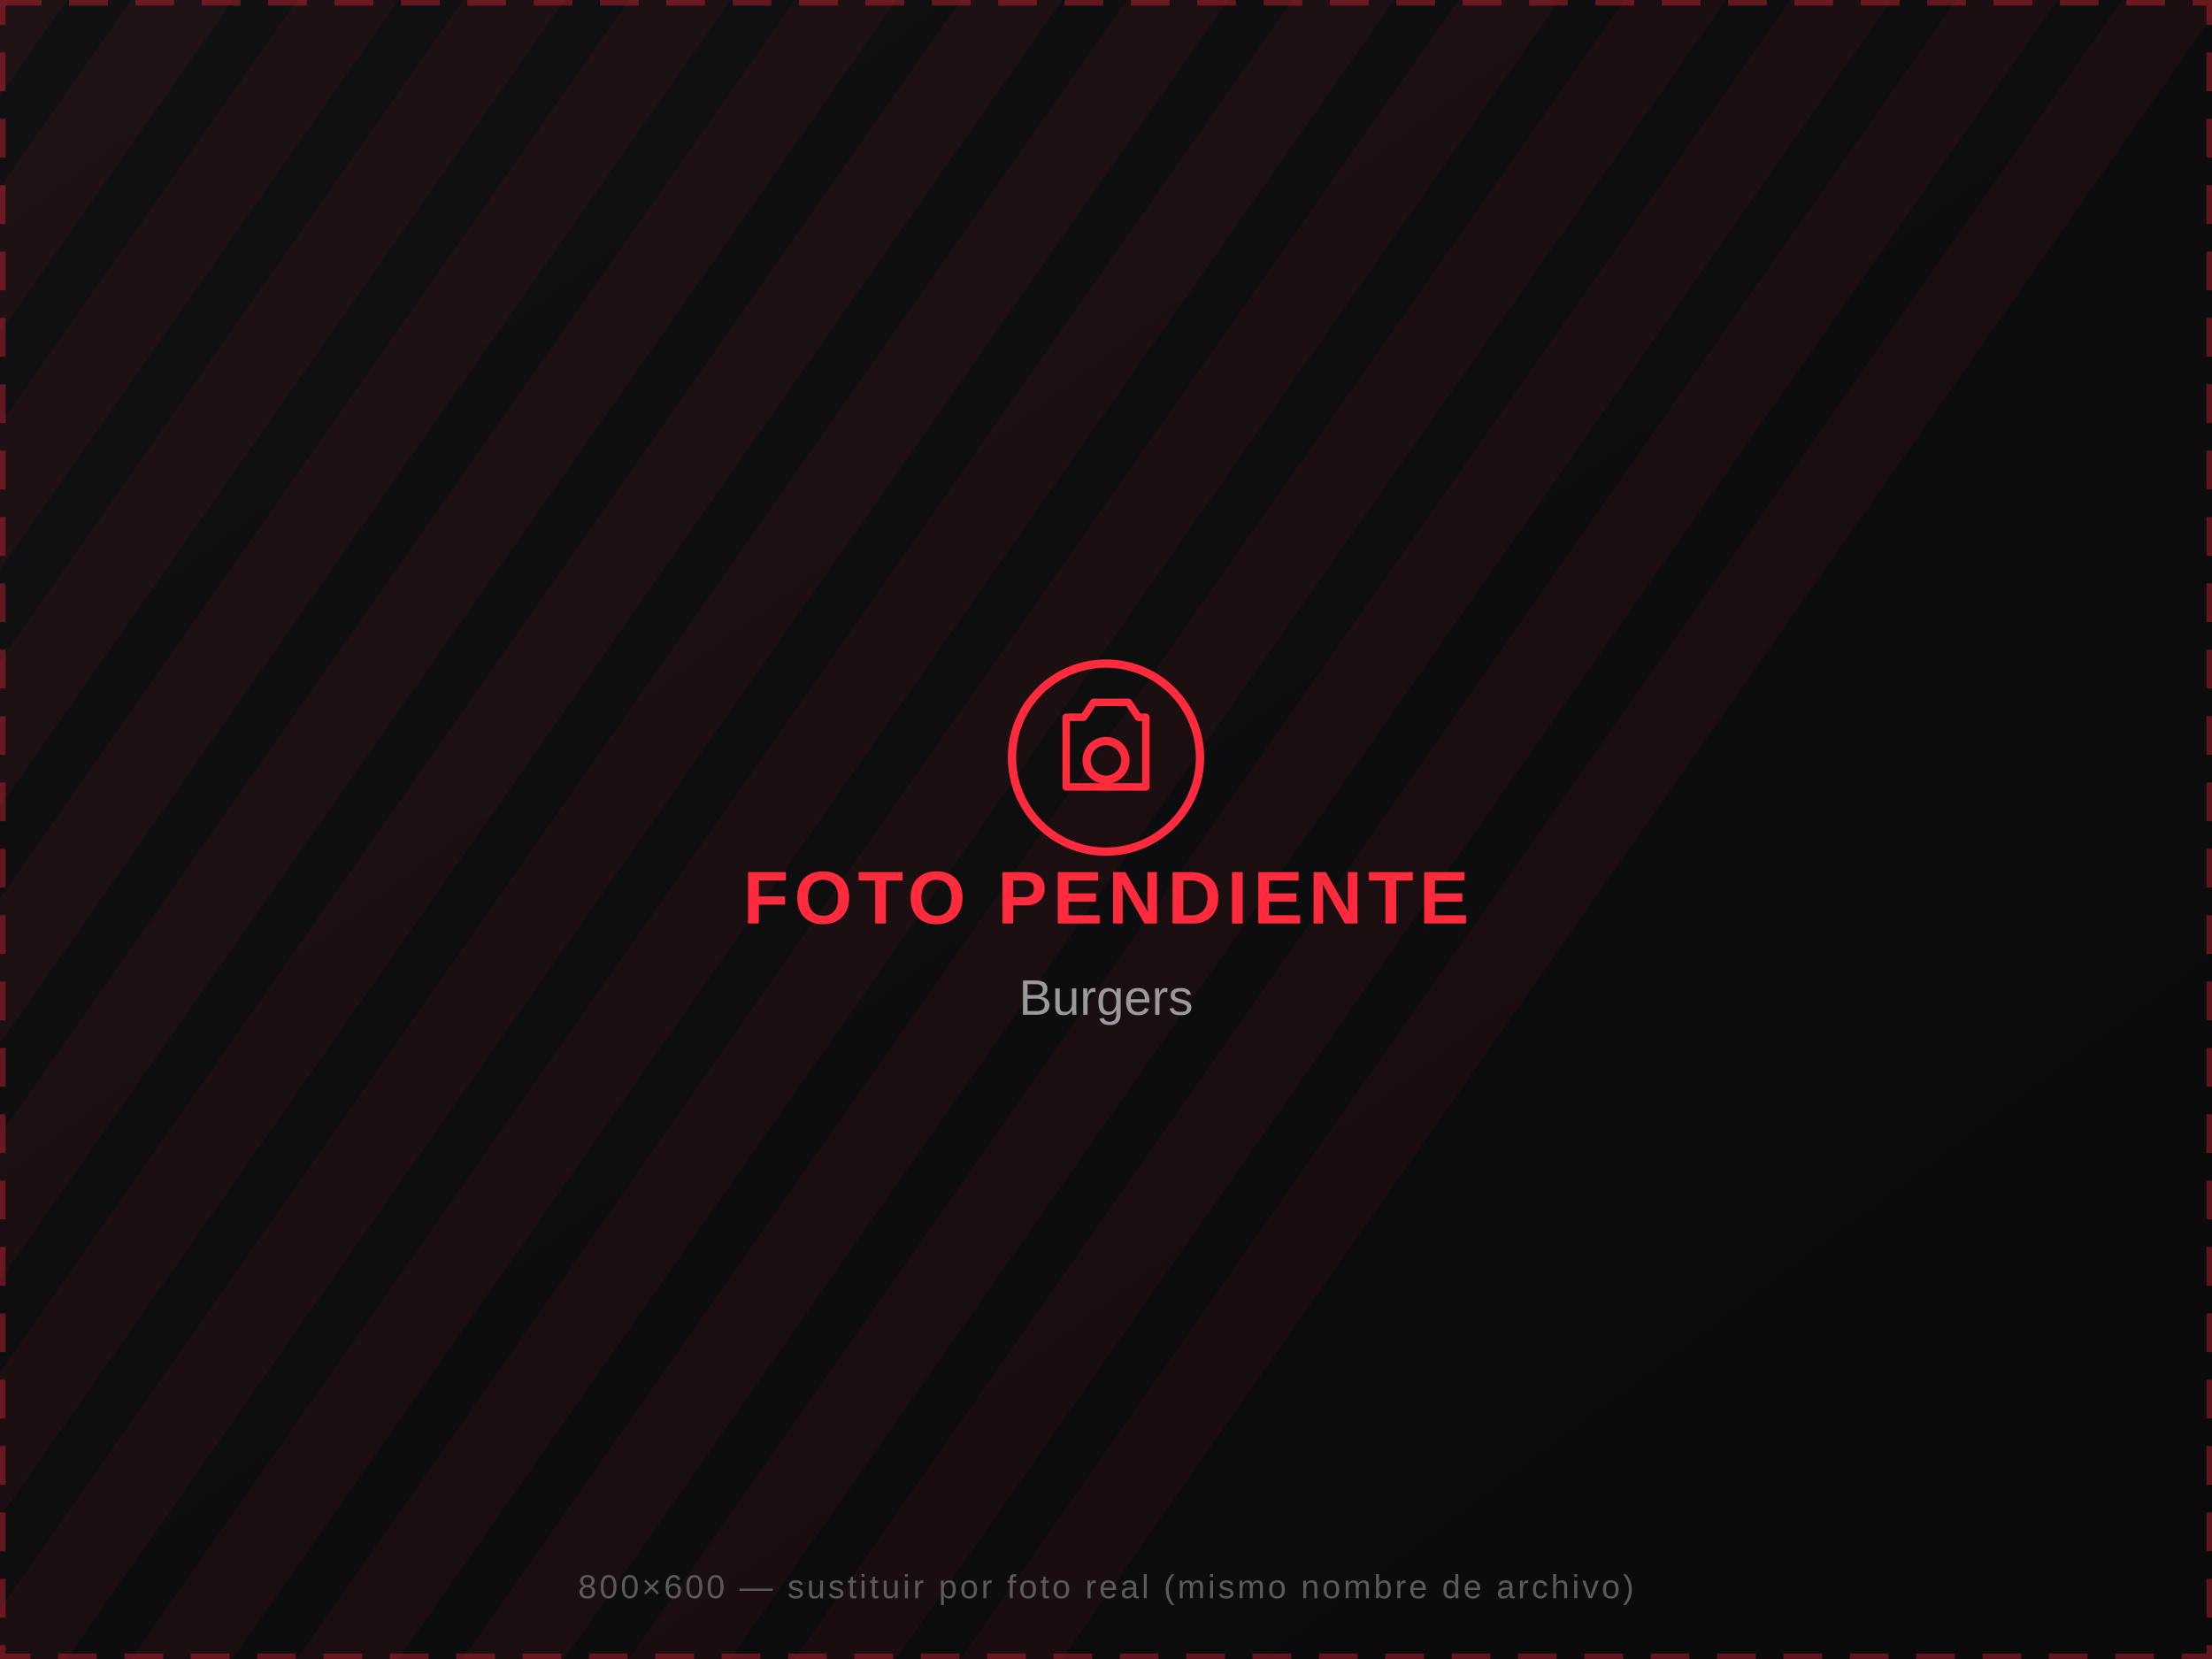
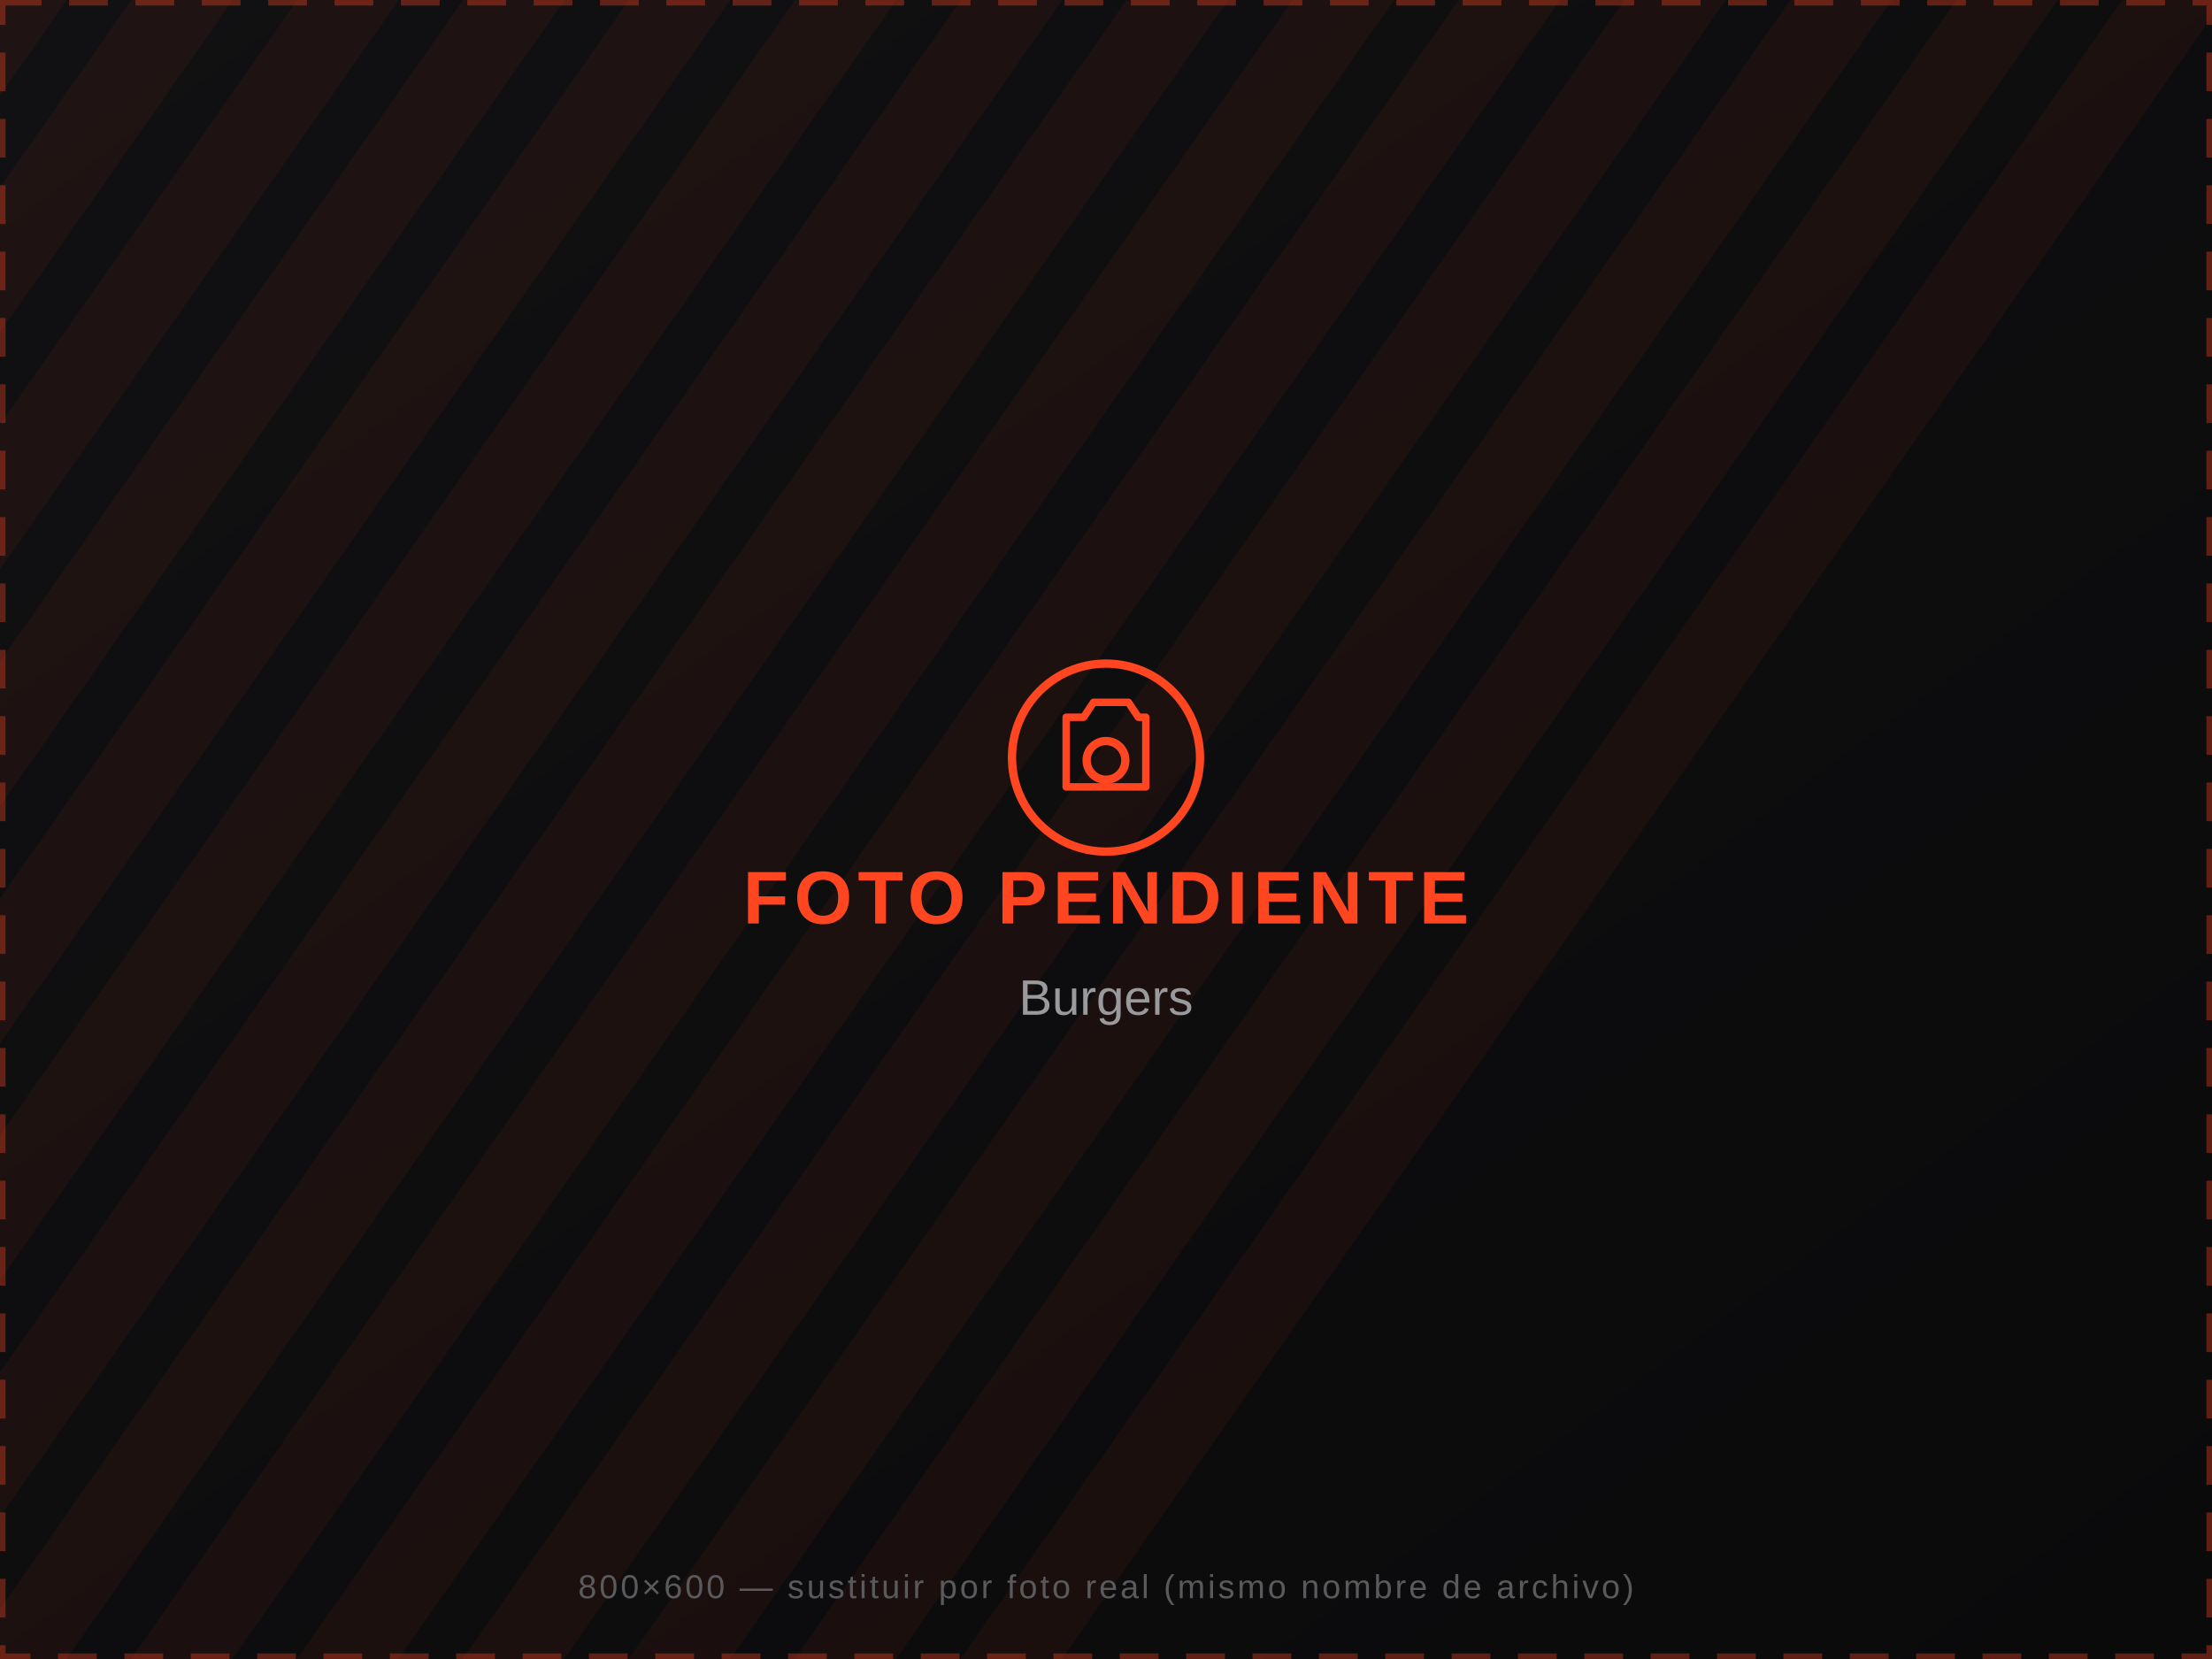
<svg xmlns="http://www.w3.org/2000/svg" width="800" height="600" viewBox="0 0 800 600">
  <defs>
    <linearGradient id="bg" x1="0" y1="0" x2="1" y2="1">
      <stop offset="0" stop-color="#111113" />
      <stop offset="1" stop-color="#0a0a0b" />
    </linearGradient>
  </defs>
  <rect width="800" height="600" fill="url(#bg)" />
  <g clip-path="url(#clip)">
-     <rect x="-600" y="0" width="30" height="1500" fill="rgba(255,42,60,0.06)" transform="rotate(35 0 0)" />
-     <rect x="-540" y="0" width="30" height="1500" fill="rgba(255,42,60,0.06)" transform="rotate(35 60 0)" />
-     <rect x="-480" y="0" width="30" height="1500" fill="rgba(255,42,60,0.06)" transform="rotate(35 120 0)" />
-     <rect x="-420" y="0" width="30" height="1500" fill="rgba(255,42,60,0.06)" transform="rotate(35 180 0)" />
-     <rect x="-360" y="0" width="30" height="1500" fill="rgba(255,42,60,0.06)" transform="rotate(35 240 0)" />
-     <rect x="-300" y="0" width="30" height="1500" fill="rgba(255,42,60,0.06)" transform="rotate(35 300 0)" />
-     <rect x="-240" y="0" width="30" height="1500" fill="rgba(255,42,60,0.06)" transform="rotate(35 360 0)" />
-     <rect x="-180" y="0" width="30" height="1500" fill="rgba(255,42,60,0.06)" transform="rotate(35 420 0)" />
-     <rect x="-120" y="0" width="30" height="1500" fill="rgba(255,42,60,0.06)" transform="rotate(35 480 0)" />
-     <rect x="-60" y="0" width="30" height="1500" fill="rgba(255,42,60,0.06)" transform="rotate(35 540 0)" />
-     <rect x="0" y="0" width="30" height="1500" fill="rgba(255,42,60,0.06)" transform="rotate(35 600 0)" />
-     <rect x="60" y="0" width="30" height="1500" fill="rgba(255,42,60,0.06)" transform="rotate(35 660 0)" />
-     <rect x="120" y="0" width="30" height="1500" fill="rgba(255,42,60,0.06)" transform="rotate(35 720 0)" />
-     <rect x="180" y="0" width="30" height="1500" fill="rgba(255,42,60,0.06)" transform="rotate(35 780 0)" />
-     <rect x="240" y="0" width="30" height="1500" fill="rgba(255,42,60,0.06)" transform="rotate(35 840 0)" />
-     <rect x="300" y="0" width="30" height="1500" fill="rgba(255,42,60,0.06)" transform="rotate(35 900 0)" />
-     <rect x="360" y="0" width="30" height="1500" fill="rgba(255,42,60,0.06)" transform="rotate(35 960 0)" />
-     <rect x="420" y="0" width="30" height="1500" fill="rgba(255,42,60,0.06)" transform="rotate(35 1020 0)" />
-     <rect x="480" y="0" width="30" height="1500" fill="rgba(255,42,60,0.06)" transform="rotate(35 1080 0)" />
-     <rect x="540" y="0" width="30" height="1500" fill="rgba(255,42,60,0.06)" transform="rotate(35 1140 0)" />
-     <rect x="600" y="0" width="30" height="1500" fill="rgba(255,42,60,0.06)" transform="rotate(35 1200 0)" />
-     <rect x="660" y="0" width="30" height="1500" fill="rgba(255,42,60,0.06)" transform="rotate(35 1260 0)" />
-     <rect x="720" y="0" width="30" height="1500" fill="rgba(255,42,60,0.06)" transform="rotate(35 1320 0)" />
-     <rect x="780" y="0" width="30" height="1500" fill="rgba(255,42,60,0.06)" transform="rotate(35 1380 0)" />
-     <rect x="840" y="0" width="30" height="1500" fill="rgba(255,42,60,0.06)" transform="rotate(35 1440 0)" />
-     <rect x="900" y="0" width="30" height="1500" fill="rgba(255,42,60,0.06)" transform="rotate(35 1500 0)" />
+     <rect x="-600" y="0" width="30" height="1500" fill="rgba(255,70,32,0.06)" transform="rotate(35 0 0)" />
+     <rect x="-540" y="0" width="30" height="1500" fill="rgba(255,70,32,0.06)" transform="rotate(35 60 0)" />
+     <rect x="-480" y="0" width="30" height="1500" fill="rgba(255,70,32,0.06)" transform="rotate(35 120 0)" />
+     <rect x="-420" y="0" width="30" height="1500" fill="rgba(255,70,32,0.06)" transform="rotate(35 180 0)" />
+     <rect x="-360" y="0" width="30" height="1500" fill="rgba(255,70,32,0.06)" transform="rotate(35 240 0)" />
+     <rect x="-300" y="0" width="30" height="1500" fill="rgba(255,70,32,0.06)" transform="rotate(35 300 0)" />
+     <rect x="-240" y="0" width="30" height="1500" fill="rgba(255,70,32,0.06)" transform="rotate(35 360 0)" />
+     <rect x="-180" y="0" width="30" height="1500" fill="rgba(255,70,32,0.06)" transform="rotate(35 420 0)" />
+     <rect x="-120" y="0" width="30" height="1500" fill="rgba(255,70,32,0.06)" transform="rotate(35 480 0)" />
+     <rect x="-60" y="0" width="30" height="1500" fill="rgba(255,70,32,0.06)" transform="rotate(35 540 0)" />
+     <rect x="0" y="0" width="30" height="1500" fill="rgba(255,70,32,0.06)" transform="rotate(35 600 0)" />
+     <rect x="60" y="0" width="30" height="1500" fill="rgba(255,70,32,0.06)" transform="rotate(35 660 0)" />
+     <rect x="120" y="0" width="30" height="1500" fill="rgba(255,70,32,0.06)" transform="rotate(35 720 0)" />
+     <rect x="180" y="0" width="30" height="1500" fill="rgba(255,70,32,0.06)" transform="rotate(35 780 0)" />
+     <rect x="240" y="0" width="30" height="1500" fill="rgba(255,70,32,0.06)" transform="rotate(35 840 0)" />
+     <rect x="300" y="0" width="30" height="1500" fill="rgba(255,70,32,0.06)" transform="rotate(35 900 0)" />
+     <rect x="360" y="0" width="30" height="1500" fill="rgba(255,70,32,0.06)" transform="rotate(35 960 0)" />
+     <rect x="420" y="0" width="30" height="1500" fill="rgba(255,70,32,0.06)" transform="rotate(35 1020 0)" />
+     <rect x="480" y="0" width="30" height="1500" fill="rgba(255,70,32,0.06)" transform="rotate(35 1080 0)" />
+     <rect x="540" y="0" width="30" height="1500" fill="rgba(255,70,32,0.06)" transform="rotate(35 1140 0)" />
+     <rect x="600" y="0" width="30" height="1500" fill="rgba(255,70,32,0.06)" transform="rotate(35 1200 0)" />
+     <rect x="660" y="0" width="30" height="1500" fill="rgba(255,70,32,0.06)" transform="rotate(35 1260 0)" />
+     <rect x="720" y="0" width="30" height="1500" fill="rgba(255,70,32,0.06)" transform="rotate(35 1320 0)" />
+     <rect x="780" y="0" width="30" height="1500" fill="rgba(255,70,32,0.06)" transform="rotate(35 1380 0)" />
+     <rect x="840" y="0" width="30" height="1500" fill="rgba(255,70,32,0.06)" transform="rotate(35 1440 0)" />
+     <rect x="900" y="0" width="30" height="1500" fill="rgba(255,70,32,0.06)" transform="rotate(35 1500 0)" />
  </g>
  <clipPath id="clip">
    <rect width="800" height="600" />
  </clipPath>
-   <rect x="1" y="1" width="798" height="598" fill="none" stroke="rgba(255,42,60,0.35)" stroke-width="2" stroke-dasharray="14 10" />
+   <rect x="1" y="1" width="798" height="598" fill="none" stroke="rgba(255,70,32,0.35)" stroke-width="2" stroke-dasharray="14 10" />
  <g transform="translate(400, 274)">
-     <circle r="34" fill="none" stroke="#FF2A3C" stroke-width="3" />
-     <path d="M -16 -8 L -16 -14 L -9 -14 L -5 -20 L 9 -20 L 13 -14 L 16 -14 L 16 14 L -16 14 Z" fill="none" stroke="#FF2A3C" stroke-width="3" stroke-linejoin="round" transform="translate(0,-2) scale(0.9)" />
-     <circle r="7" fill="none" stroke="#FF2A3C" stroke-width="3" transform="translate(0,1)" />
+     <circle r="34" fill="none" stroke="#FF4620" stroke-width="3" />
+     <path d="M -16 -8 L -16 -14 L -9 -14 L -5 -20 L 9 -20 L 13 -14 L 16 -14 L 16 14 L -16 14 Z" fill="none" stroke="#FF4620" stroke-width="3" stroke-linejoin="round" transform="translate(0,-2) scale(0.9)" />
+     <circle r="7" fill="none" stroke="#FF4620" stroke-width="3" transform="translate(0,1)" />
  </g>
-   <text x="400" y="334" text-anchor="middle" font-family="Arial, sans-serif" font-weight="700" font-size="27" fill="#FF2A3C" letter-spacing="2">FOTO PENDIENTE</text>
+   <text x="400" y="334" text-anchor="middle" font-family="Arial, sans-serif" font-weight="700" font-size="27" fill="#FF4620" letter-spacing="2">FOTO PENDIENTE</text>
  <text x="400" y="367" text-anchor="middle" font-family="Arial, sans-serif" font-weight="400" font-size="18" fill="#9a9a9d">Burgers</text>
  <text x="400" y="578" text-anchor="middle" font-family="Arial, sans-serif" font-weight="400" font-size="12" fill="#5a5a5d" letter-spacing="1">800×600 — sustituir por foto real (mismo nombre de archivo)</text>
</svg>
